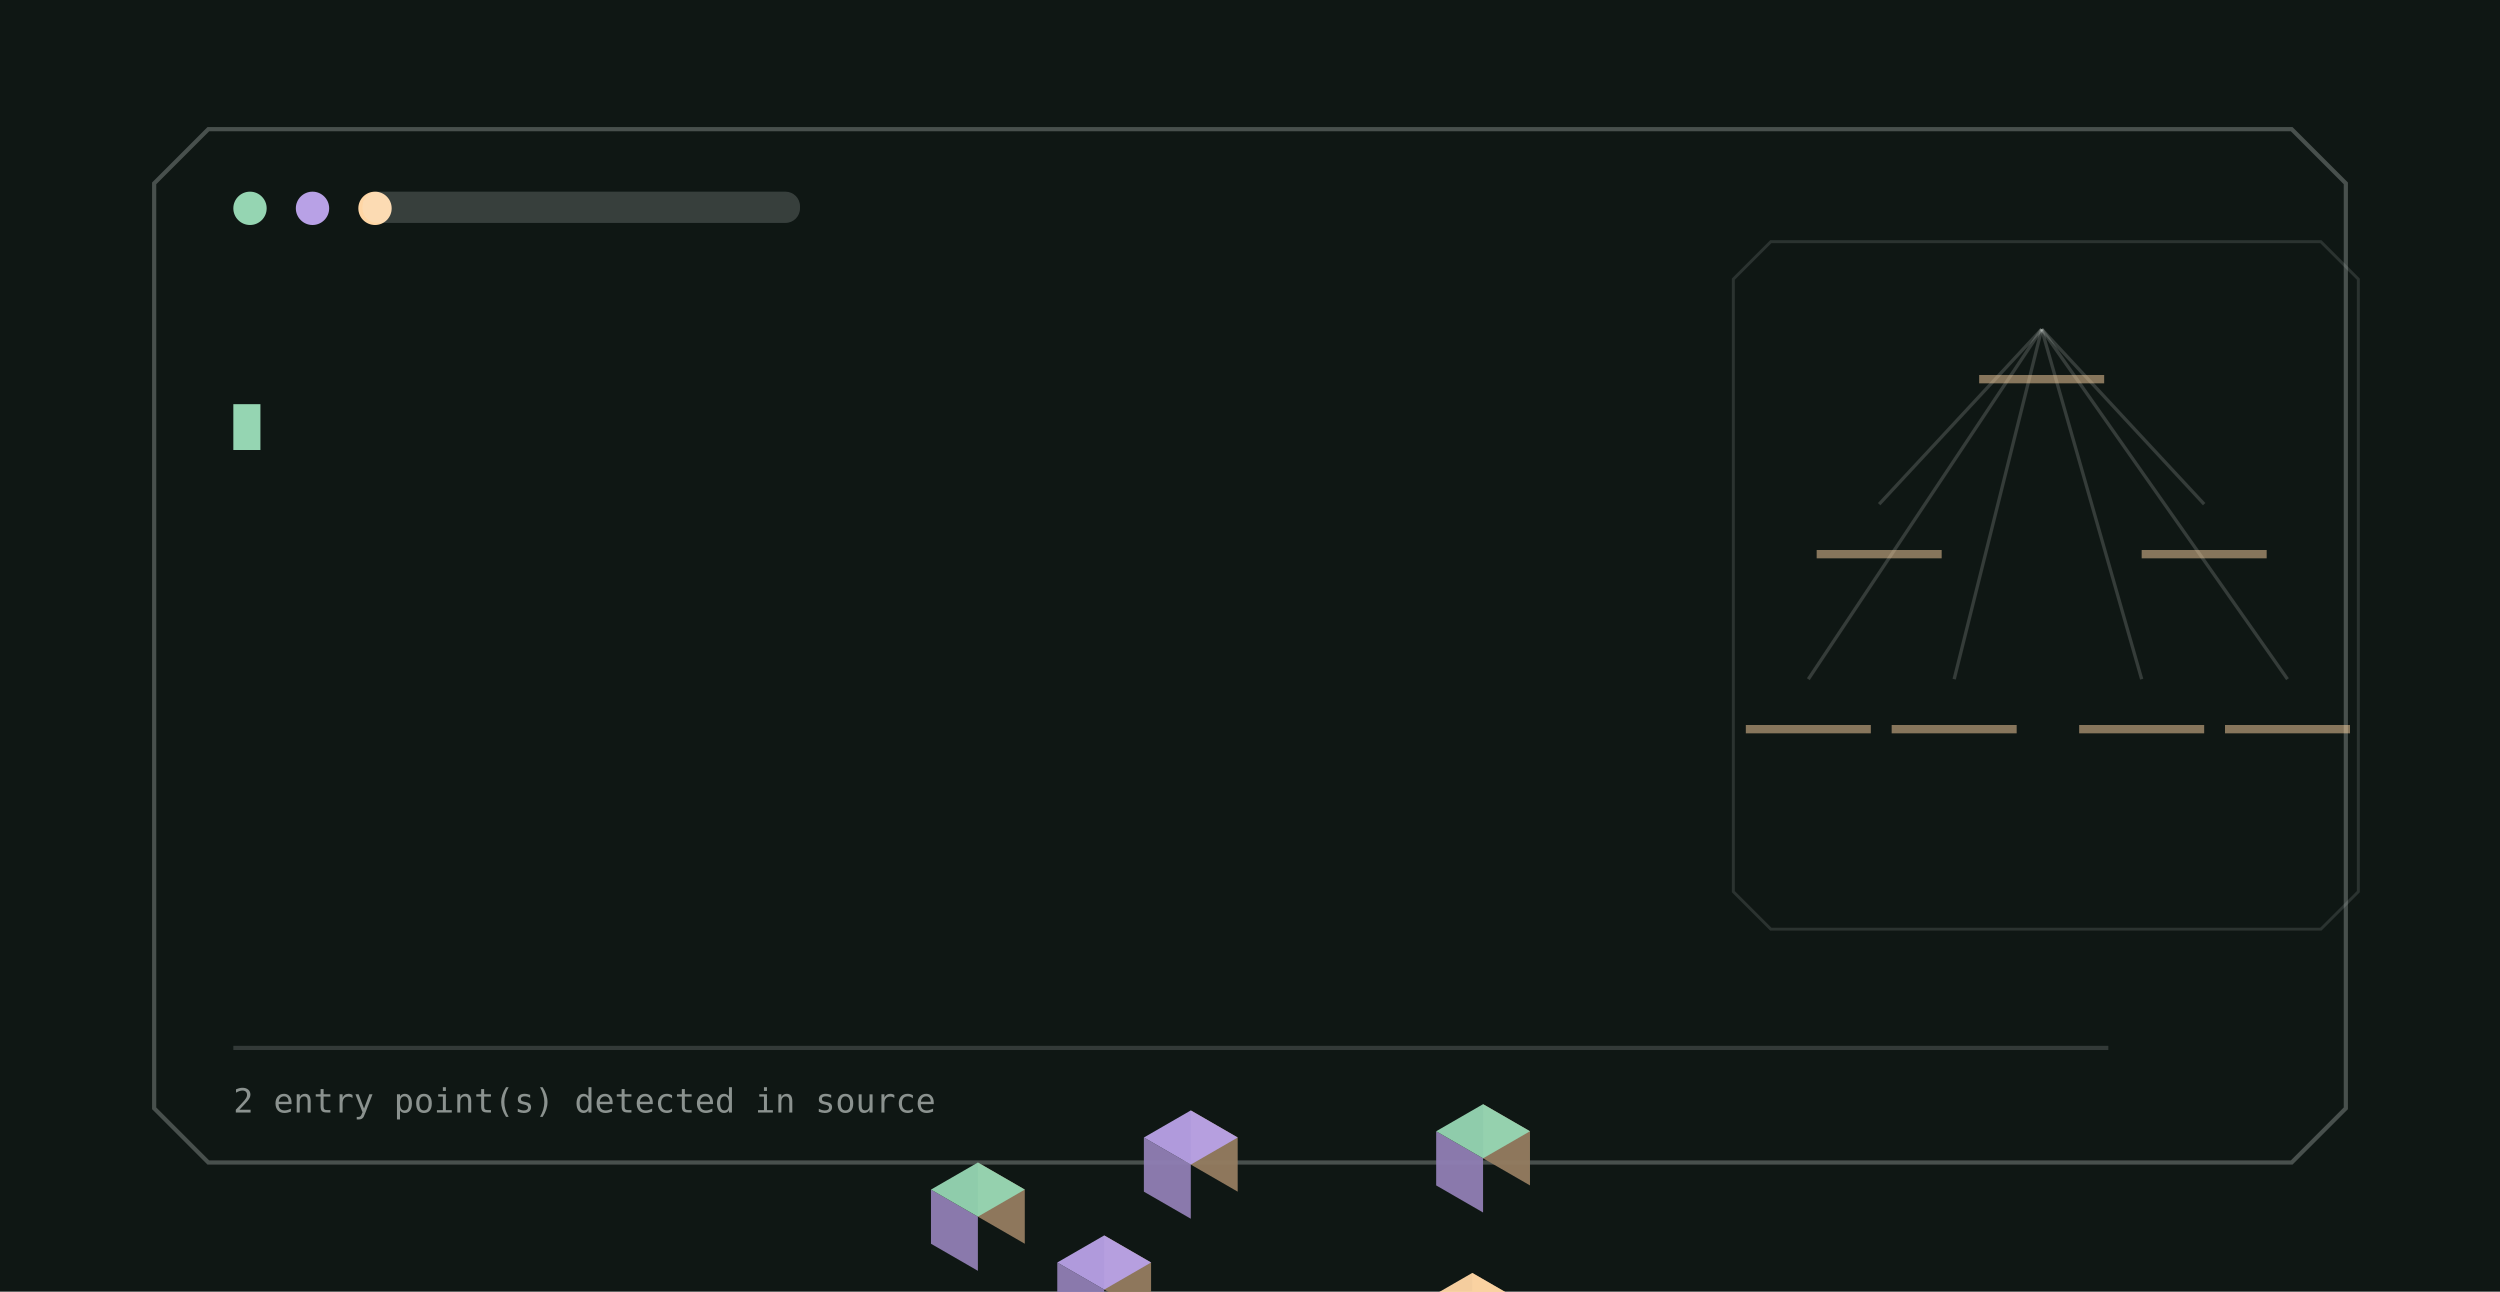
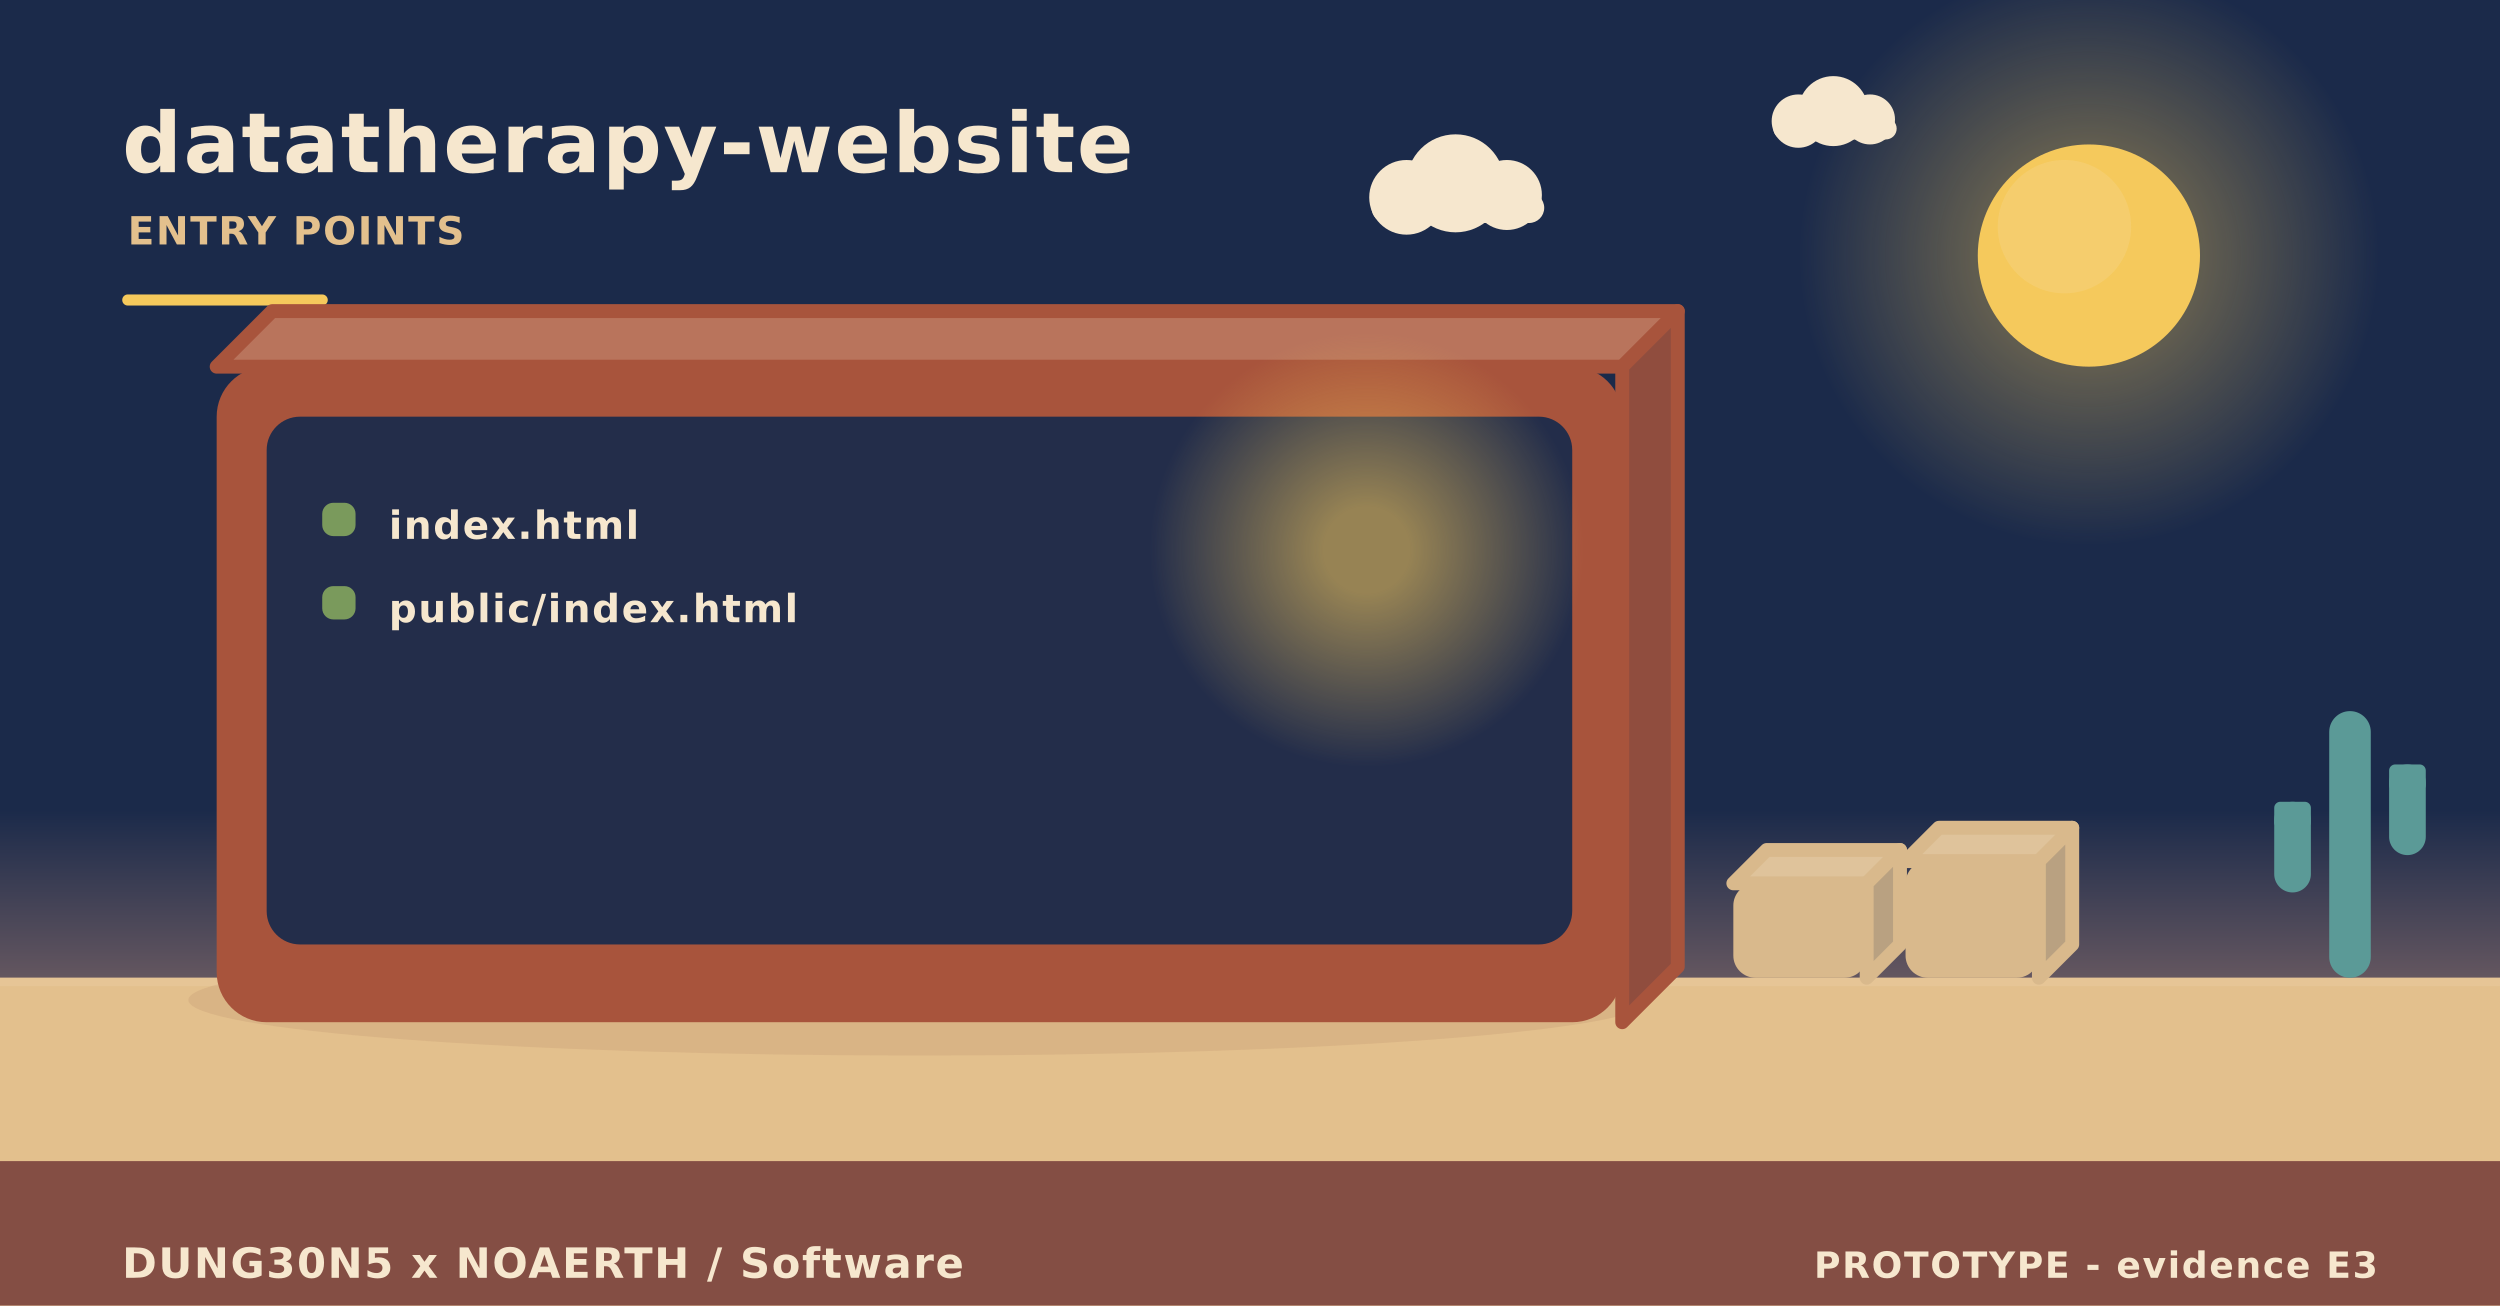
- <svg xmlns="http://www.w3.org/2000/svg" viewBox="0 0 1200 620" width="1200" height="620" role="img" aria-label="datatherapy-website command surface">
-   <rect width="1200" height="620" fill="#0f1714" />
-   <defs>
-     <linearGradient id="gt" x1="0" y1="0" x2="1" y2="1">
-       <stop offset="0%" stop-color="#95d5b2" />
-       <stop offset="100%" stop-color="#b8a1e6" />
-     </linearGradient>
-   </defs>
-   <path d="M100.00,62.00 H1100.00 L1126.00,88.00 V532.00 L1100.00,558.00 H100.00 L74.00,532.00 V88.00 Z" fill="none" stroke="rgba(240,248,244,0.300)" stroke-width="2.00" opacity="0.85" />
-   <circle cx="120.00" cy="100.00" r="8.00" fill="#95d5b2" opacity="1.00" />
-   <circle cx="150.00" cy="100.00" r="8.00" fill="#b8a1e6" opacity="1.00" />
-   <circle cx="180.00" cy="100.00" r="8.00" fill="#ffd6a5" opacity="1.00" />
-   <rect x="174.00" y="92.00" width="210.00" height="15.00" rx="7.00" fill="rgba(240,248,244,0.180)" opacity="1.00" />
-   <text x="112" y="148" font-family="ui-monospace,SFMono-Regular,Menlo,monospace" font-size="21" fill="rgba(240,248,244,0.800)" opacity="0">index.html<animate attributeName="opacity" values="0;1;1;0" dur="1.5s" begin="0.0s" repeatCount="indefinite" />
-   </text>
-   <text x="112" y="182" font-family="ui-monospace,SFMono-Regular,Menlo,monospace" font-size="21" fill="rgba(240,248,244,0.800)" opacity="0">public/index.html<animate attributeName="opacity" values="0;1;1;0" dur="1.5s" begin="1.5s" repeatCount="indefinite" />
-   </text>
-   <rect x="112" y="194" width="13" height="22" fill="#95d5b2">
-     <animate attributeName="opacity" values="1;0;1" dur="1.05s" begin="0s" repeatCount="indefinite" />
-   </rect>
-   <path d="M850.00,116.00 H1114.00 L1132.00,134.00 V428.00 L1114.00,446.00 H850.00 L832.00,428.00 V134.00 Z" fill="none" stroke="rgba(240,248,244,0.180)" stroke-width="1.40" opacity="0.70" />
-   <line x1="980.00" y1="158.00" x2="902.00" y2="242.00" stroke="rgba(240,248,244,0.300)" stroke-width="1.60" opacity="0.55" />
-   <line x1="980.00" y1="158.00" x2="1058.00" y2="242.00" stroke="rgba(240,248,244,0.300)" stroke-width="1.60" opacity="0.55" />
-   <line x1="980.00" y1="158.00" x2="868.00" y2="326.00" stroke="rgba(240,248,244,0.300)" stroke-width="1.60" opacity="0.55" />
-   <line x1="980.00" y1="158.00" x2="938.00" y2="326.00" stroke="rgba(240,248,244,0.300)" stroke-width="1.60" opacity="0.55" />
-   <line x1="980.00" y1="158.00" x2="1028.00" y2="326.00" stroke="rgba(240,248,244,0.300)" stroke-width="1.60" opacity="0.55" />
-   <line x1="980.00" y1="158.00" x2="1098.00" y2="326.00" stroke="rgba(240,248,244,0.300)" stroke-width="1.60" opacity="0.55" />
-   <polygon points="711.87,556.00 734.39,569.00 734.39,543.00 711.87,530.00" fill="#947c60" opacity="0.95" />
-   <polygon points="689.36,569.00 711.87,582.00 711.87,556.00 689.36,543.00" fill="#907eb3" opacity="0.95" />
-   <polygon points="711.87,530.00 734.39,543.00 711.87,556.00 689.36,543.00" fill="#95d5b2" opacity="0.95" />
+ <svg xmlns="http://www.w3.org/2000/svg" width="900" height="470" viewBox="0 0 900 470" role="img" aria-label="datatherapy-website - how it is operated">
+   <linearGradient id="skyt" x1="0" y1="0" x2="0" y2="1">
+     <stop offset="0" stop-color="#1b2a4a" />
+     <stop offset="0.62" stop-color="#1b2a4a" />
+     <stop offset="1" stop-color="#f3ad8a" />
+   </linearGradient>
+   <rect width="900" height="470" fill="url(#skyt)" />
+   <radialGradient id="sunt">
+     <stop offset="0.35" stop-color="#f5c95c" stop-opacity="0.34" />
+     <stop offset="1" stop-color="#f5c95c" stop-opacity="0" />
+   </radialGradient>
+   <circle cx="752" cy="92" r="104" fill="url(#sunt)" />
+   <circle cx="752" cy="92" r="40" fill="#f5c95c" />
+   <circle cx="743.2" cy="81.6" r="24" fill="#f5d27e" opacity="0.5" />
  <g>
-     <rect x="950.00" y="180.00" width="60.00" height="4.00" rx="0.00" fill="rgba(255,214,165,0.500)" opacity="1.00" />
-     <animate attributeName="opacity" values="0.25;1.0;0.25" dur="10.9s" begin="0.0s" repeatCount="indefinite" />
+     <circle cx="524" cy="66" r="17.64" fill="#f6e7ce" />
+     <circle cx="506.36" cy="71.04" r="13.44" fill="#f6e7ce" />
+     <circle cx="542.48" cy="70.2" r="12.6" fill="#f6e7ce" />
+     <rect x="493.76" y="69.36" width="62.16" height="10.92" rx="5.46" fill="#f6e7ce" />
+     <animateTransform attributeName="transform" type="translate" values="0 0;24 0;0 0" dur="36s" begin="0s" repeatCount="indefinite" />
  </g>
-   <polygon points="571.58,559.00 594.09,572.00 594.09,546.00 571.58,533.00" fill="#947c60" opacity="0.95" />
-   <polygon points="549.06,572.00 571.58,585.00 571.58,559.00 549.06,546.00" fill="#907eb3" opacity="0.95" />
-   <polygon points="571.58,533.00 594.09,546.00 571.58,559.00 549.06,546.00" fill="#b8a1e6" opacity="0.95" />
  <g>
-     <rect x="872.00" y="264.00" width="60.00" height="4.00" rx="0.00" fill="rgba(255,214,165,0.500)" opacity="1.00" />
-     <animate attributeName="opacity" values="0.25;1.0;0.25" dur="10.9s" begin="0.4s" repeatCount="indefinite" />
+     <circle cx="660" cy="40" r="12.6" fill="#f6e7ce" />
+     <circle cx="647.4" cy="43.6" r="9.6" fill="#f6e7ce" />
+     <circle cx="673.2" cy="43" r="9" fill="#f6e7ce" />
+     <rect x="638.4" y="42.4" width="44.4" height="7.8" rx="3.9" fill="#f6e7ce" />
+     <animateTransform attributeName="transform" type="translate" values="0 0;-18 0;0 0" dur="46s" begin="3s" repeatCount="indefinite" />
  </g>
-   <polygon points="706.68,637.00 729.19,650.00 729.19,624.00 706.68,611.00" fill="#947c60" opacity="0.95" />
-   <polygon points="684.16,650.00 706.68,663.00 706.68,637.00 684.16,624.00" fill="#907eb3" opacity="0.95" />
-   <polygon points="706.68,611.00 729.19,624.00 706.68,637.00 684.16,624.00" fill="#ffd6a5" opacity="0.95" />
+   <rect x="0" y="352" width="900" height="118" fill="#e3c08d" />
+   <rect x="0" y="352" width="900" height="3" fill="#e6c596" />
+   <text x="44" y="62" font-family="Verdana,DejaVu Sans,sans-serif" font-size="30" font-weight="700" letter-spacing="0.6" fill="#f6e7ce" text-anchor="start">datatherapy-website</text>
+   <text x="46" y="88" font-family="Verdana,DejaVu Sans,sans-serif" font-size="14" font-weight="700" letter-spacing="0.6" fill="#e3c08d" text-anchor="start">ENTRY POINTS</text>
+   <rect x="44" y="106" width="74" height="4" rx="2" fill="#f5c95c" />
+   <ellipse cx="331" cy="360" rx="263.2" ry="20" fill="rgba(138,90,68,0.11)" />
+   <path d="M78,132 L584,132 L604,112 L98,112 Z" fill="#b9745c" stroke="#a8543c" stroke-width="5" stroke-linejoin="round" />
+   <path d="M584,132 L604,112 L604,348 L584,368 Z" fill="#904d3e" stroke="#a8543c" stroke-width="5" stroke-linejoin="round" />
+   <rect x="78" y="132" width="506" height="236" rx="18" fill="#a8543c" />
+   <rect x="96" y="150" width="470" height="190" rx="12" fill="#1b2a4a" opacity="0.94" />
+   <radialGradient id="lamp50969">
+     <stop offset="0.2" stop-color="#f5c95c" stop-opacity="0.55" />
+     <stop offset="1" stop-color="#f5c95c" stop-opacity="0" />
+   </radialGradient>
+   <circle cx="492" cy="198" r="78" fill="url(#lamp50969)" />
+   <rect x="116" y="181" width="12" height="12" rx="4" fill="#7a9a5c" />
  <g>
-     <rect x="1028.00" y="264.00" width="60.00" height="4.00" rx="0.00" fill="rgba(255,214,165,0.500)" opacity="1.00" />
-     <animate attributeName="opacity" values="0.25;1.0;0.25" dur="10.9s" begin="0.8s" repeatCount="indefinite" />
+     <text x="140" y="194" font-family="Verdana,DejaVu Sans,sans-serif" font-size="14" font-weight="700" letter-spacing="0.6" fill="#f6e7ce" text-anchor="start">index.html</text>
+     <animateTransform attributeName="transform" type="translate" values="0 10;0 0" dur="0.7s" begin="0.4s" fill="freeze" />
  </g>
-   <polygon points="469.39,584.00 491.90,597.00 491.90,571.00 469.39,558.00" fill="#947c60" opacity="0.95" />
-   <polygon points="446.87,597.00 469.39,610.00 469.39,584.00 446.87,571.00" fill="#907eb3" opacity="0.95" />
-   <polygon points="469.39,558.00 491.90,571.00 469.39,584.00 446.87,571.00" fill="#95d5b2" opacity="0.95" />
+   <rect x="116" y="211" width="12" height="12" rx="4" fill="#7a9a5c" />
  <g>
-     <rect x="838.00" y="348.00" width="60.00" height="4.00" rx="0.00" fill="rgba(255,214,165,0.500)" opacity="1.00" />
-     <animate attributeName="opacity" values="0.25;1.0;0.25" dur="10.9s" begin="1.2s" repeatCount="indefinite" />
+     <text x="140" y="224" font-family="Verdana,DejaVu Sans,sans-serif" font-size="14" font-weight="700" letter-spacing="0.6" fill="#f6e7ce" text-anchor="start">public/index.html</text>
+     <animateTransform attributeName="transform" type="translate" values="0 10;0 0" dur="0.7s" begin="0.7s" fill="freeze" />
  </g>
-   <polygon points="530.01,619.00 552.52,632.00 552.52,606.00 530.01,593.00" fill="#947c60" opacity="0.95" />
-   <polygon points="507.49,632.00 530.01,645.00 530.01,619.00 507.49,606.00" fill="#907eb3" opacity="0.95" />
-   <polygon points="530.01,593.00 552.52,606.00 530.01,619.00 507.49,606.00" fill="#b8a1e6" opacity="0.95" />
-   <g>
-     <rect x="908.00" y="348.00" width="60.00" height="4.00" rx="0.00" fill="rgba(255,214,165,0.500)" opacity="1.00" />
-     <animate attributeName="opacity" values="0.25;1.0;0.25" dur="10.9s" begin="1.6s" repeatCount="indefinite" />
-   </g>
-   <polygon points="607.95,664.00 630.47,677.00 630.47,651.00 607.95,638.00" fill="#947c60" opacity="0.95" />
-   <polygon points="585.43,677.00 607.95,690.00 607.95,664.00 585.43,651.00" fill="#907eb3" opacity="0.95" />
-   <polygon points="607.95,638.00 630.47,651.00 607.95,664.00 585.43,651.00" fill="#ffd6a5" opacity="0.95" />
-   <g>
-     <rect x="998.00" y="348.00" width="60.00" height="4.00" rx="0.00" fill="rgba(255,214,165,0.500)" opacity="1.00" />
-     <animate attributeName="opacity" values="0.25;1.0;0.25" dur="10.9s" begin="2.0s" repeatCount="indefinite" />
-   </g>
-   <polygon points="668.57,699.00 691.09,712.00 691.09,686.00 668.57,673.00" fill="#947c60" opacity="0.95" />
-   <polygon points="646.05,712.00 668.57,725.00 668.57,699.00 646.05,686.00" fill="#907eb3" opacity="0.95" />
-   <polygon points="668.57,673.00 691.09,686.00 668.57,699.00 646.05,686.00" fill="#95d5b2" opacity="0.95" />
-   <g>
-     <rect x="1068.00" y="348.00" width="60.00" height="4.00" rx="0.00" fill="rgba(255,214,165,0.500)" opacity="1.00" />
-     <animate attributeName="opacity" values="0.25;1.0;0.25" dur="10.9s" begin="2.4s" repeatCount="indefinite" />
-   </g>
-   <rect x="112.00" y="502.00" width="900.00" height="2.00" rx="0.00" fill="rgba(240,248,244,0.160)" opacity="1.00" />
-   <text x="112" y="534" font-family="ui-monospace,Menlo,monospace" font-size="16" fill="rgba(240,248,244,0.550)">2 entry point(s) detected in source</text>
+   <path d="M624,318 L672,318 L684,306 L636,306 Z" fill="#dfc39b" stroke="#d9b98c" stroke-width="5" stroke-linejoin="round" />
+   <path d="M672,318 L684,306 L684,340 L672,352 Z" fill="#b9a181" stroke="#d9b98c" stroke-width="5" stroke-linejoin="round" />
+   <rect x="624" y="318" width="48" height="34" rx="8" fill="#d9b98c" />
+   <path d="M686,310 L734,310 L746,298 L698,298 Z" fill="#dfc39b" stroke="#d9b98c" stroke-width="5" stroke-linejoin="round" />
+   <path d="M734,310 L746,298 L746,340 L734,352 Z" fill="#b9a181" stroke="#d9b98c" stroke-width="5" stroke-linejoin="round" />
+   <rect x="686" y="310" width="48" height="42" rx="8" fill="#d9b98c" />
+   <rect x="838.52" y="256" width="14.96" height="96" rx="7.48" fill="#5b9a97" />
+   <rect x="818.72" y="288.64" width="13.2" height="32.64" rx="6.6" fill="#5b9a97" />
+   <rect x="818.72" y="288.64" width="13.2" height="9.6" rx="2.2" fill="#5b9a97" />
+   <rect x="860.08" y="275.2" width="13.2" height="32.64" rx="6.6" fill="#5b9a97" />
+   <rect x="860.08" y="275.2" width="13.2" height="9.6" rx="2.2" fill="#5b9a97" />
+   <rect x="0" y="418" width="900" height="52" rx="0" fill="#7e4740" opacity="0.94" />
+   <text x="44" y="460" font-family="Verdana,DejaVu Sans,sans-serif" font-size="15" font-weight="700" letter-spacing="0.6" fill="#f6e7ce" text-anchor="start">DUNG30N5 x NOAERTH  /  Software</text>
+   <text x="856" y="460" font-family="Verdana,DejaVu Sans,sans-serif" font-size="13" font-weight="700" letter-spacing="0.6" fill="#f6e7ce" text-anchor="end">PROTOTYPE  -  evidence E3</text>
</svg>
